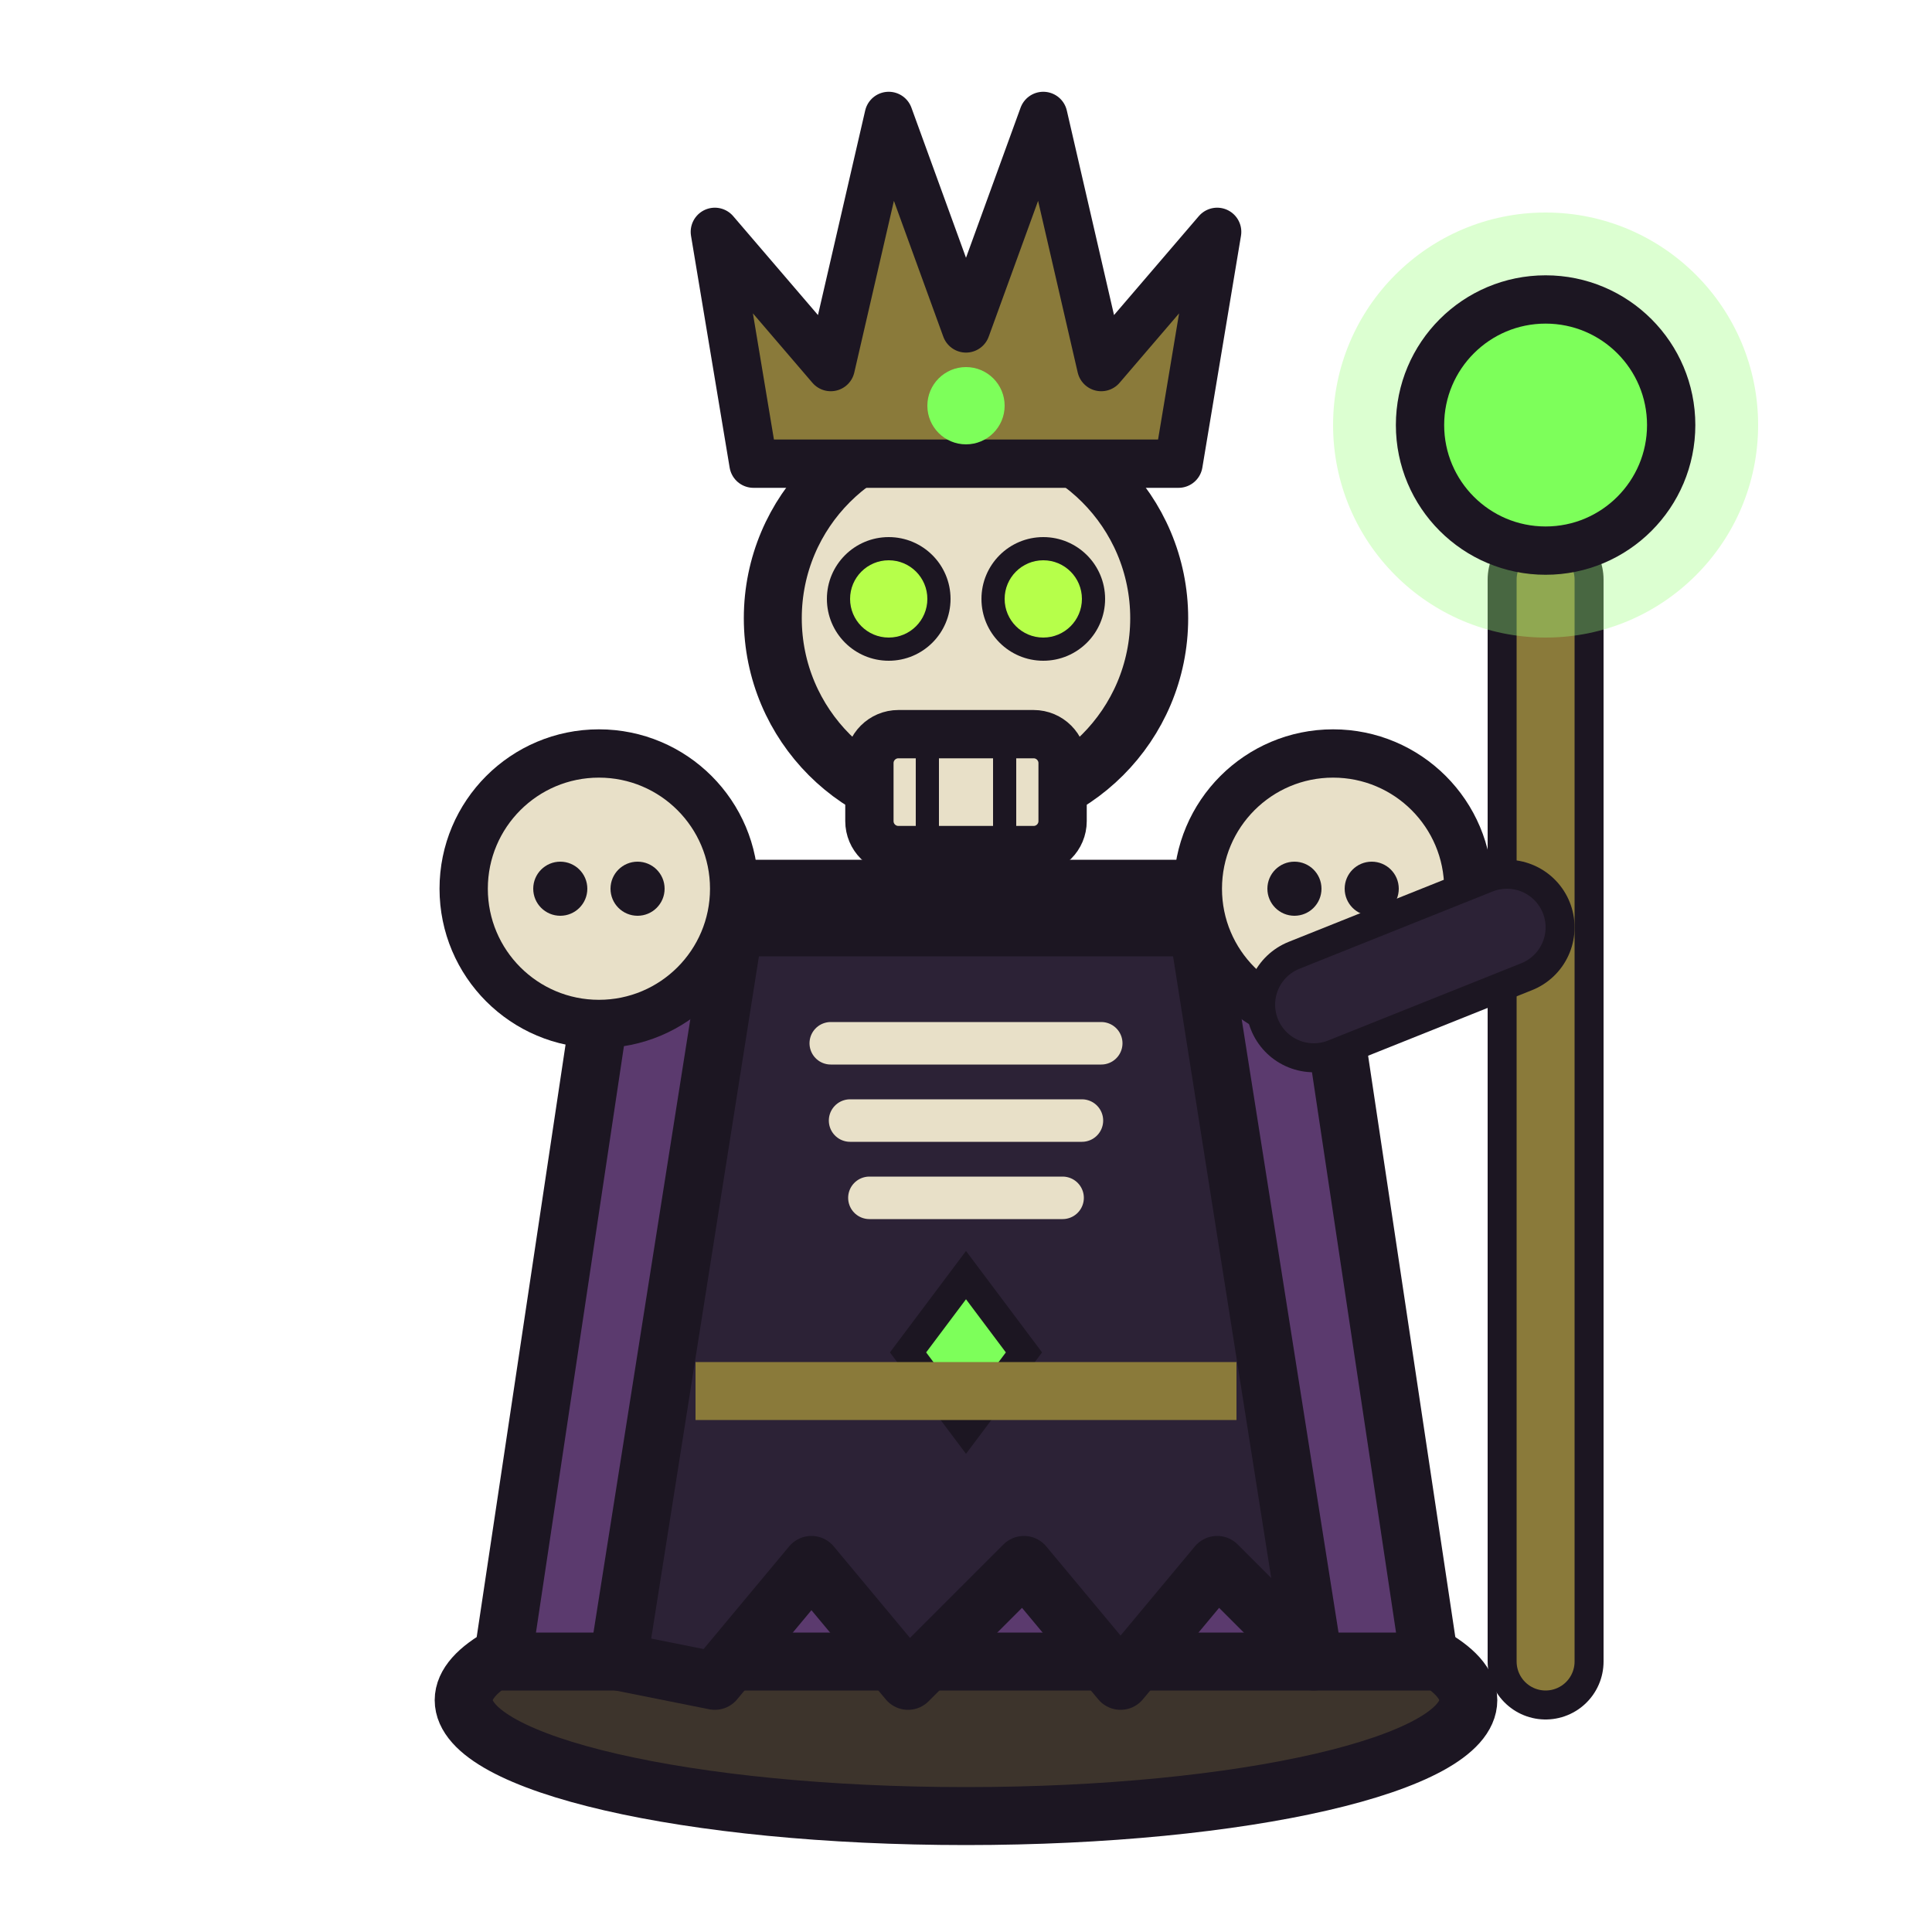
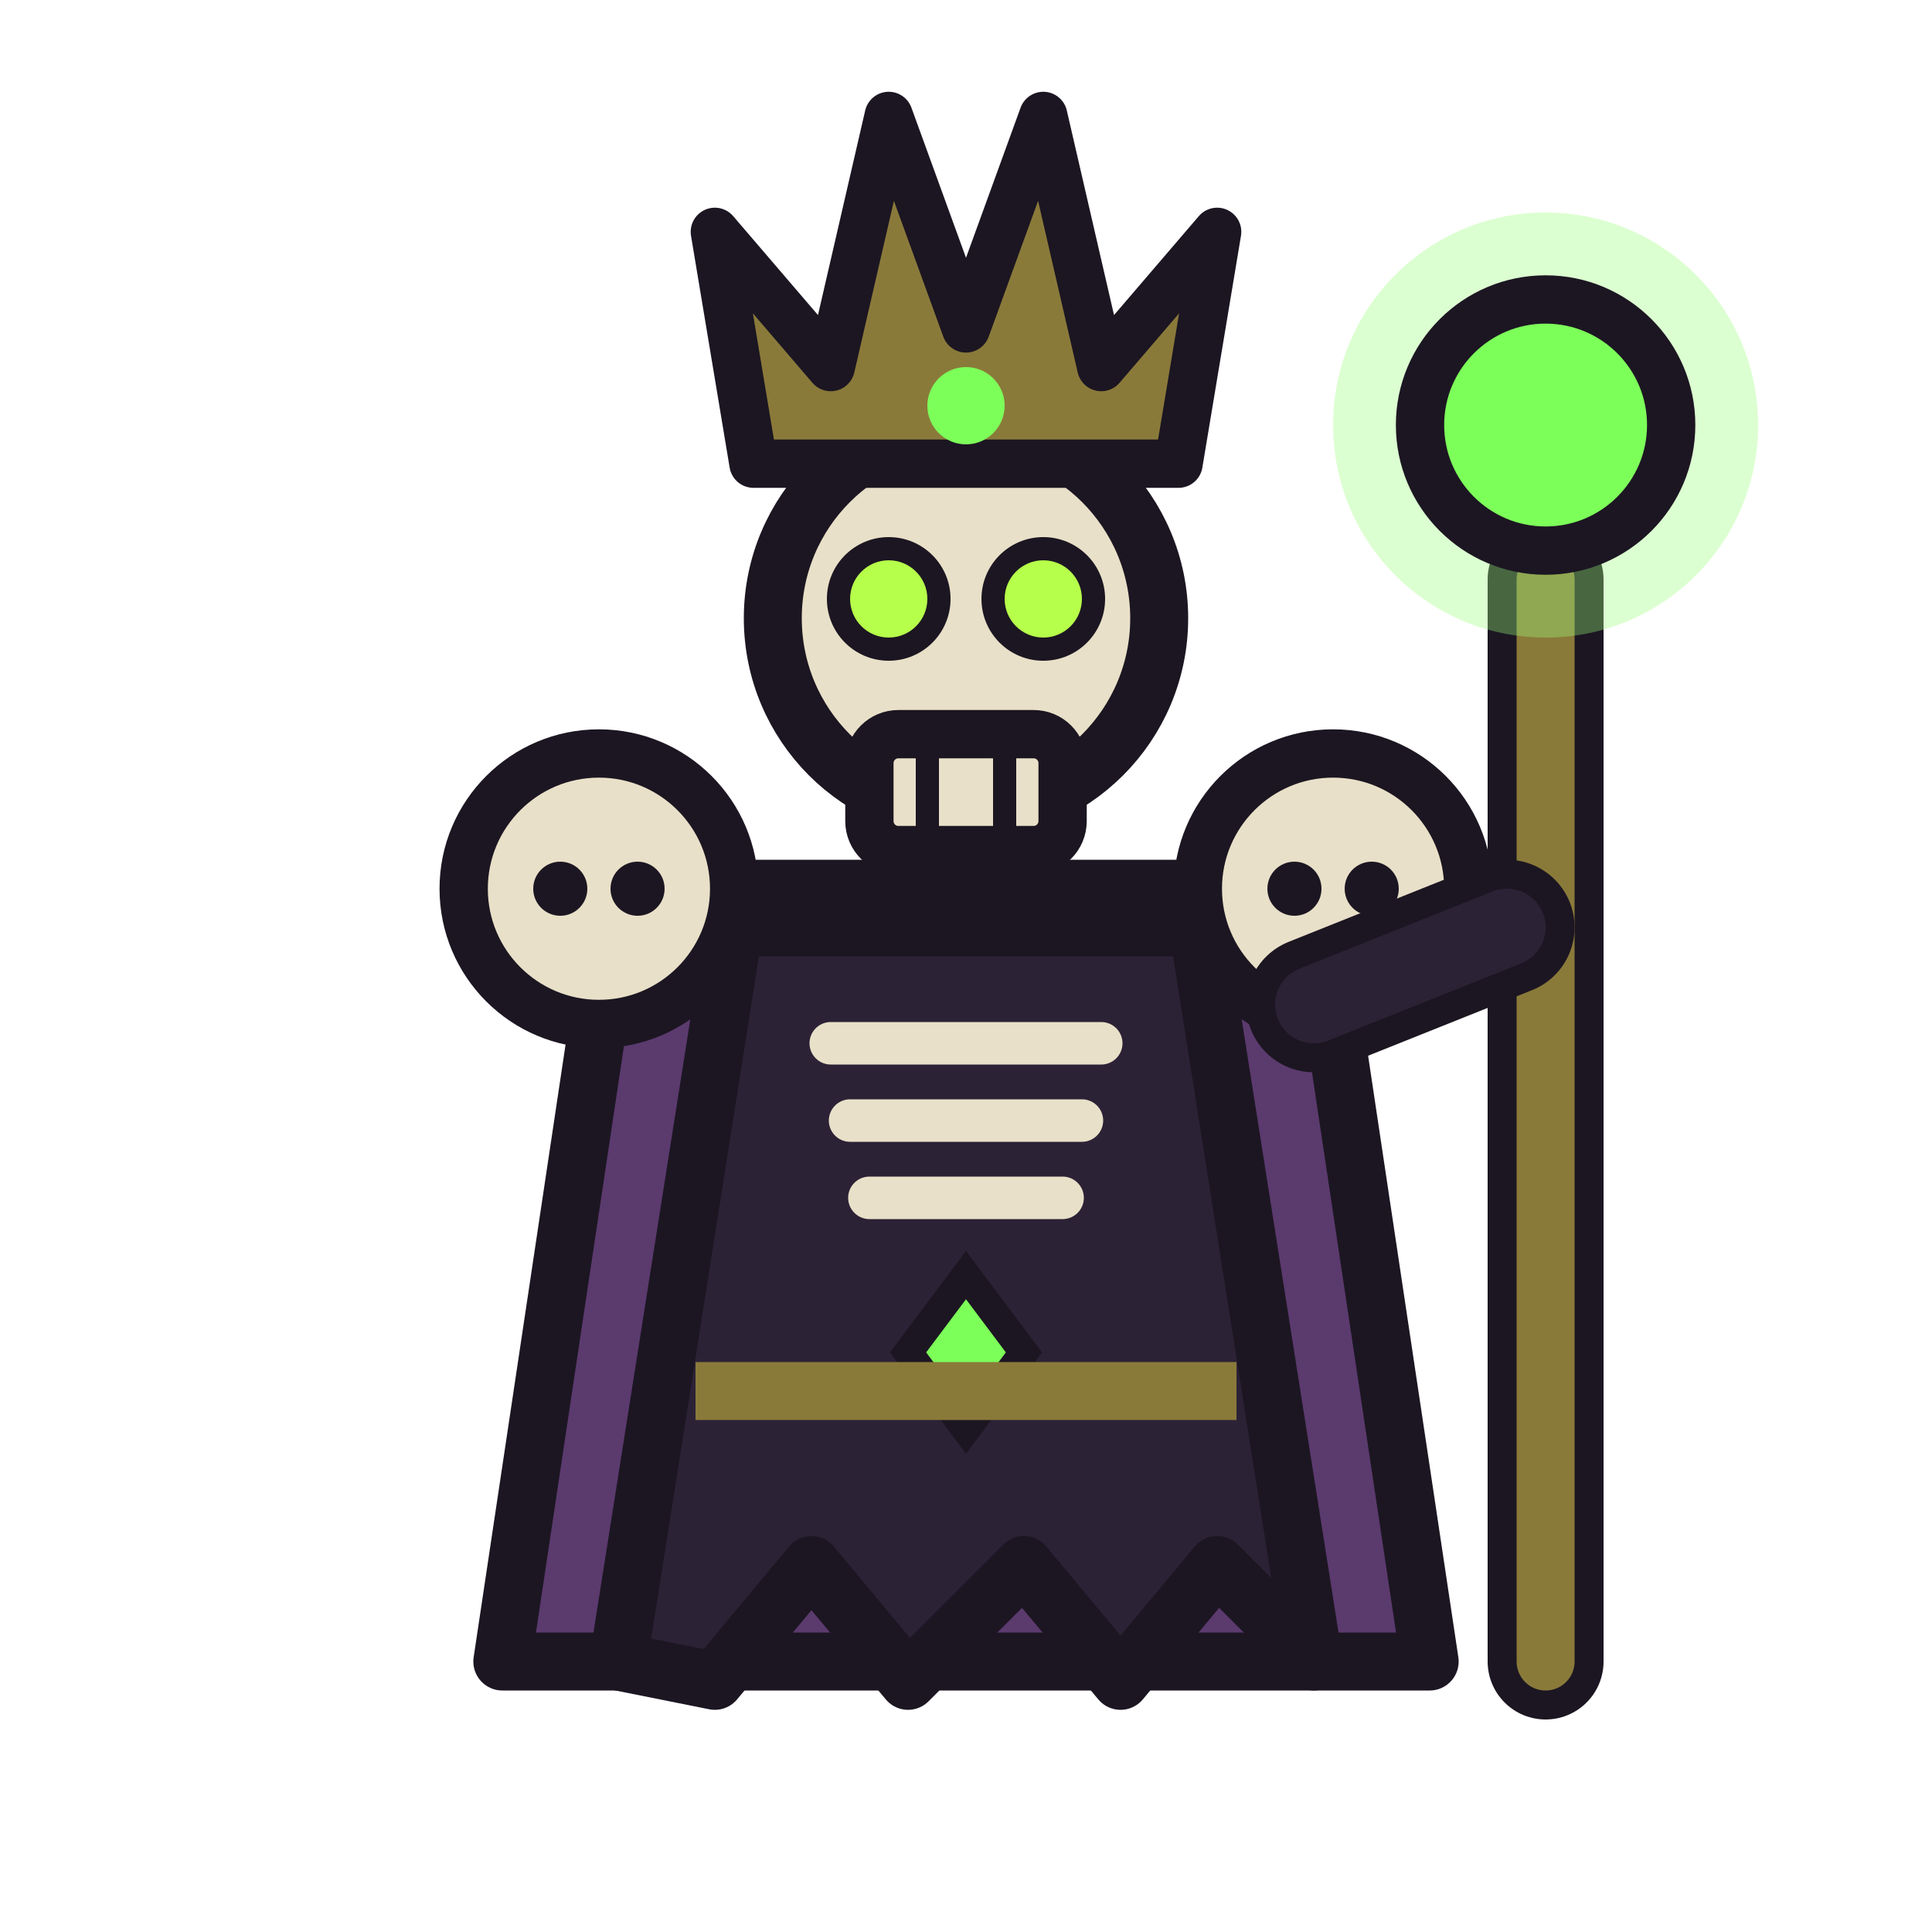
<svg xmlns="http://www.w3.org/2000/svg" viewBox="0 0 100 100">
-   <ellipse cx="50" cy="88" rx="26" ry="6" fill="#3d342c" stroke="#1c1622" stroke-width="3" />
  <path d="M26 86 L32 46 H68 L74 86 Z" fill="#5b3a6e" stroke="#1c1622" stroke-width="3" stroke-linejoin="round" />
  <path d="M32 86 L38 48 H62 L68 86 L63 81 L58 87 L53 81 L47 87 L42 81 L37 87 Z" fill="#2c2236" stroke="#1c1622" stroke-width="3" stroke-linejoin="round" />
  <path d="M43 54 H57 M44 58 H56 M45 62 H55" stroke="#e8e0c8" stroke-width="2.2" stroke-linecap="round" />
  <path d="M50 66 L53 70 L50 74 L47 70 Z" fill="#7dff5a" stroke="#1c1622" stroke-width="1.5" />
  <path d="M36 72 H64" stroke="#8a7a3a" stroke-width="3" />
  <circle cx="31" cy="46" r="7" fill="#e8e0c8" stroke="#1c1622" stroke-width="2.5" />
  <circle cx="69" cy="46" r="7" fill="#e8e0c8" stroke="#1c1622" stroke-width="2.5" />
  <circle cx="29" cy="46" r="1.4" fill="#1c1622" />
  <circle cx="33" cy="46" r="1.4" fill="#1c1622" />
  <circle cx="67" cy="46" r="1.4" fill="#1c1622" />
  <circle cx="71" cy="46" r="1.4" fill="#1c1622" />
  <circle cx="50" cy="32" r="10" fill="#e8e0c8" stroke="#1c1622" stroke-width="3" />
  <rect x="45" y="38" width="10" height="6" rx="1.5" fill="#e8e0c8" stroke="#1c1622" stroke-width="2.5" />
  <path d="M48 38 V44 M52 38 V44" stroke="#1c1622" stroke-width="1.2" />
  <circle cx="46" cy="31" r="3.2" fill="#1c1622" />
  <circle cx="54" cy="31" r="3.2" fill="#1c1622" />
  <circle cx="46" cy="31" r="2" fill="#b6ff4a" />
  <circle cx="54" cy="31" r="2" fill="#b6ff4a" />
  <path d="M39 24 L37 12 L43 19 L46 6 L50 17 L54 6 L57 19 L63 12 L61 24 Z" fill="#8a7a3a" stroke="#1c1622" stroke-width="2.5" stroke-linejoin="round" />
  <circle cx="50" cy="21" r="2" fill="#7dff5a" />
  <path d="M80 86 V30" stroke="#1c1622" stroke-width="6" stroke-linecap="round" />
  <path d="M80 86 V30" stroke="#8a7a3a" stroke-width="3" stroke-linecap="round" />
  <circle cx="80" cy="22" r="11" fill="#9cff7a" opacity="0.35" />
  <circle cx="80" cy="22" r="6.5" fill="#7dff5a" stroke="#1c1622" stroke-width="2.5" />
  <path d="M68 52 L78 48" stroke="#1c1622" stroke-width="7" stroke-linecap="round" />
  <path d="M68 52 L78 48" stroke="#2c2236" stroke-width="4" stroke-linecap="round" />
</svg>
